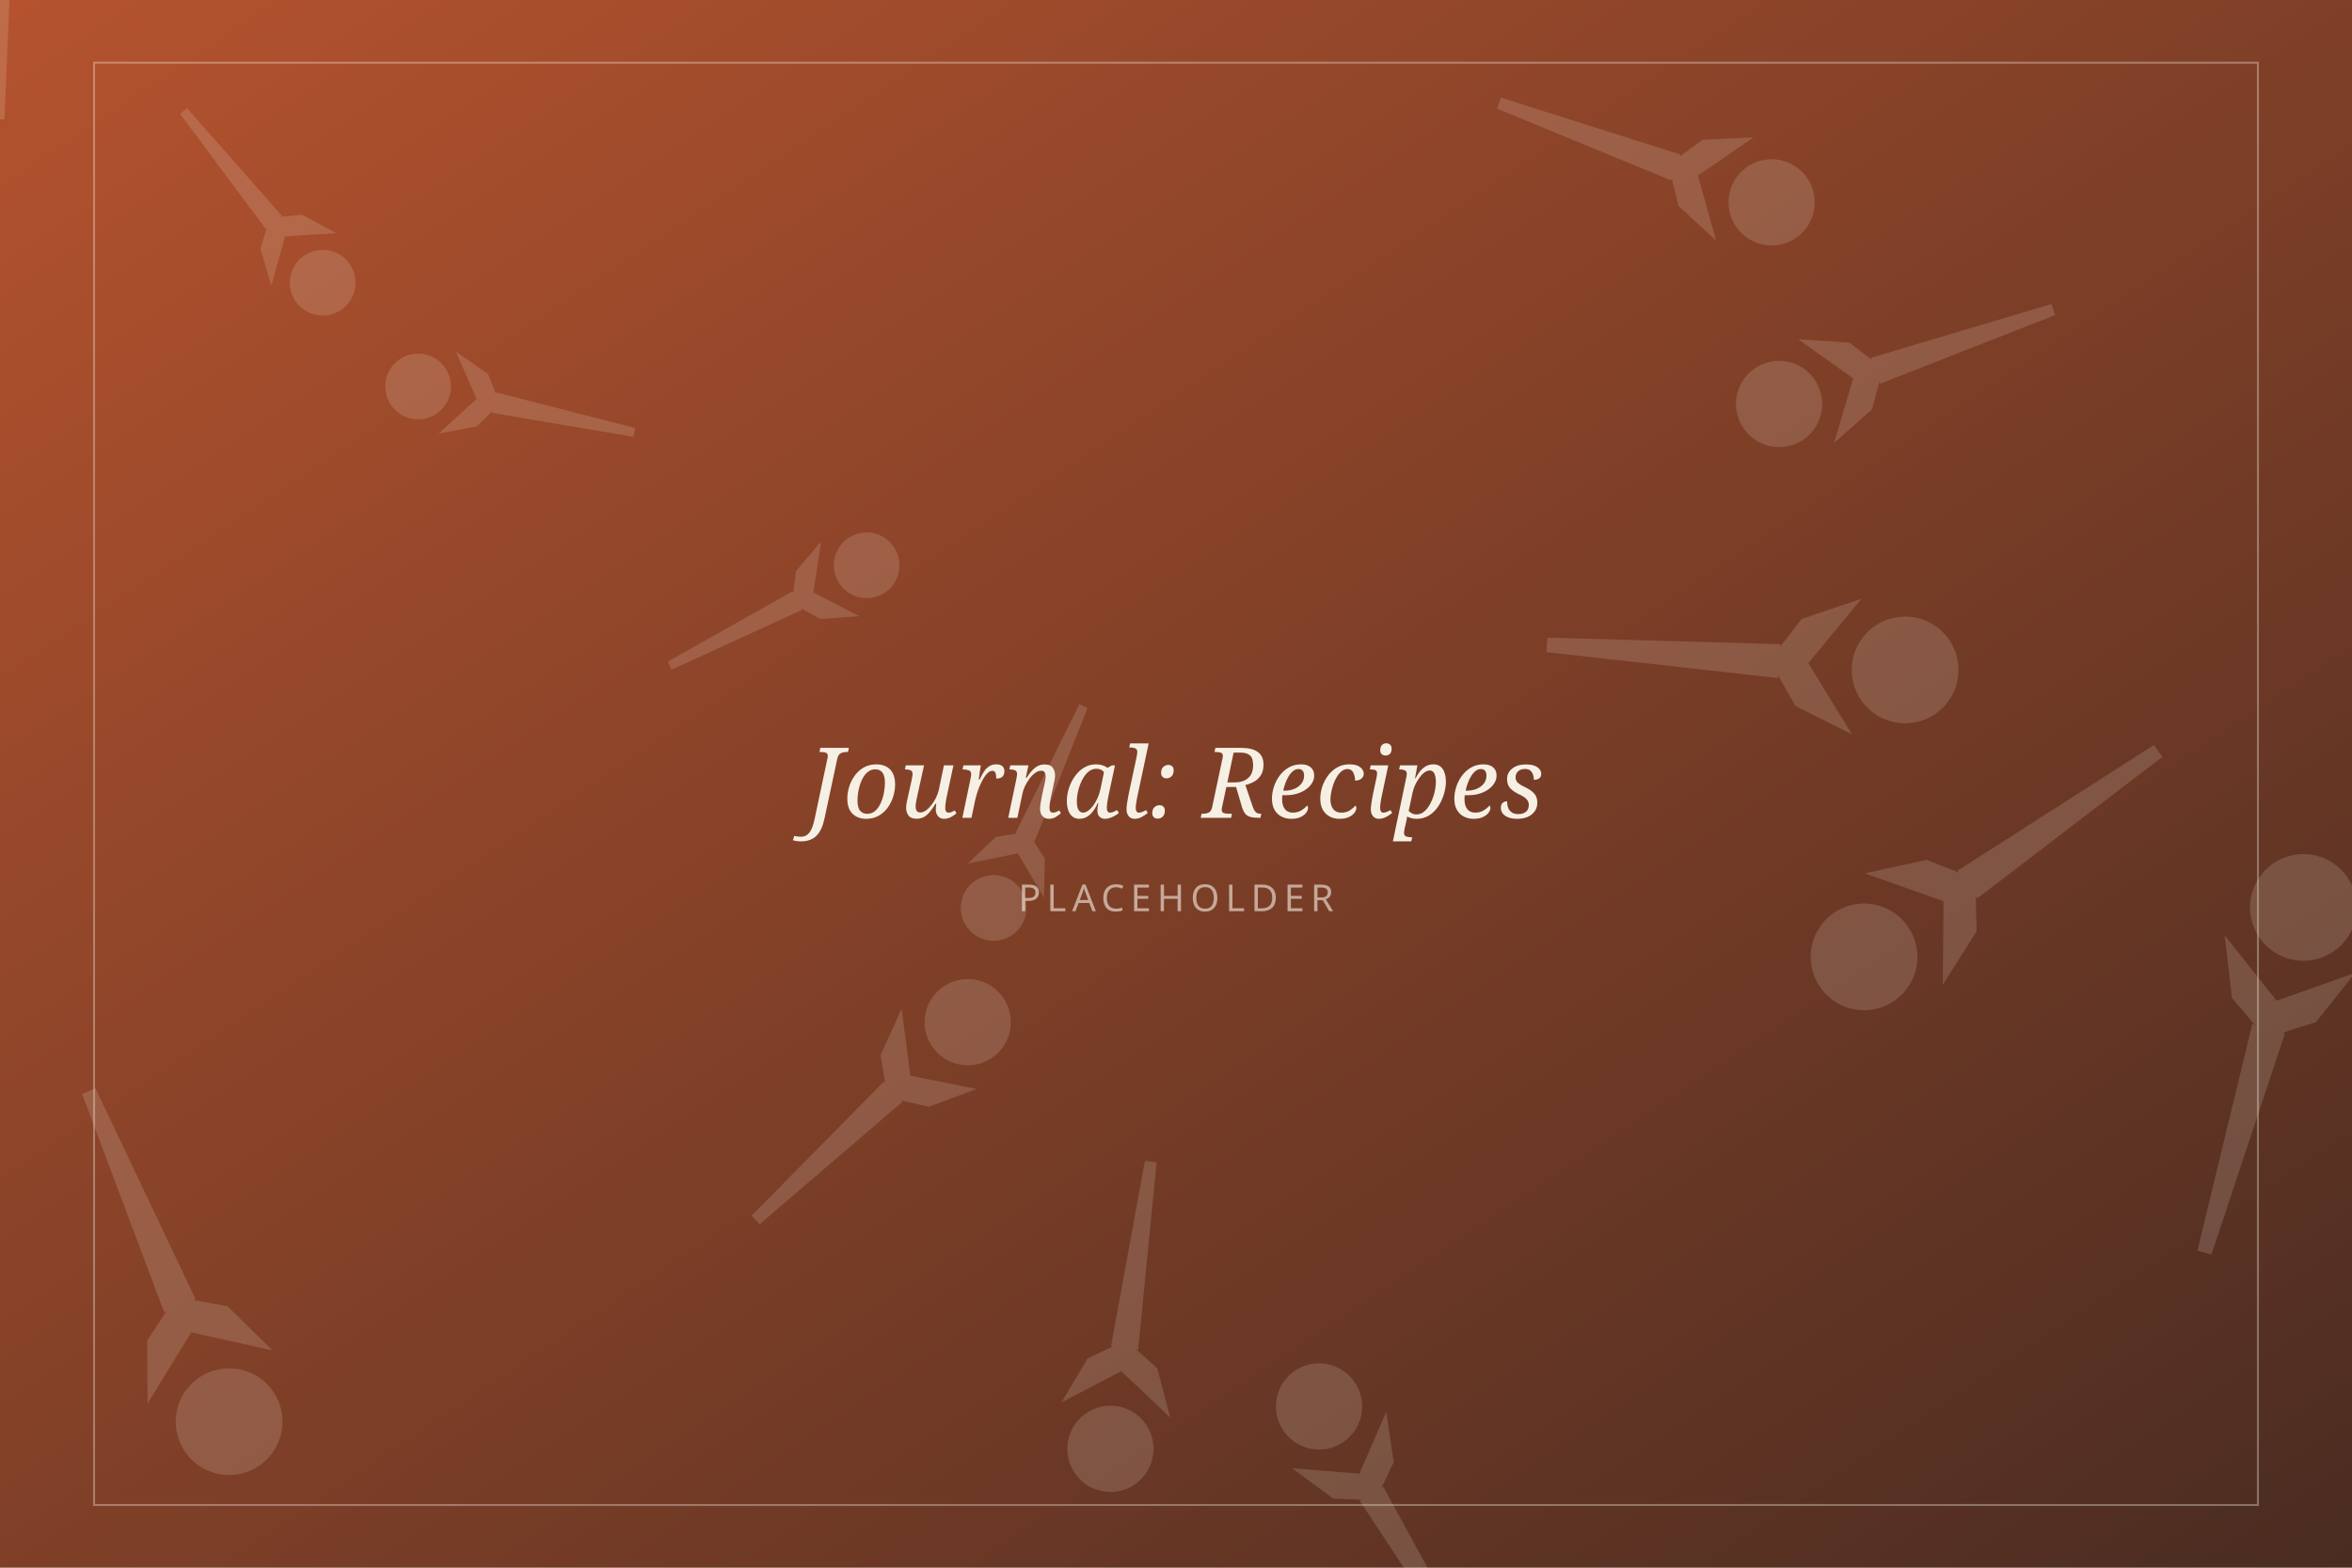
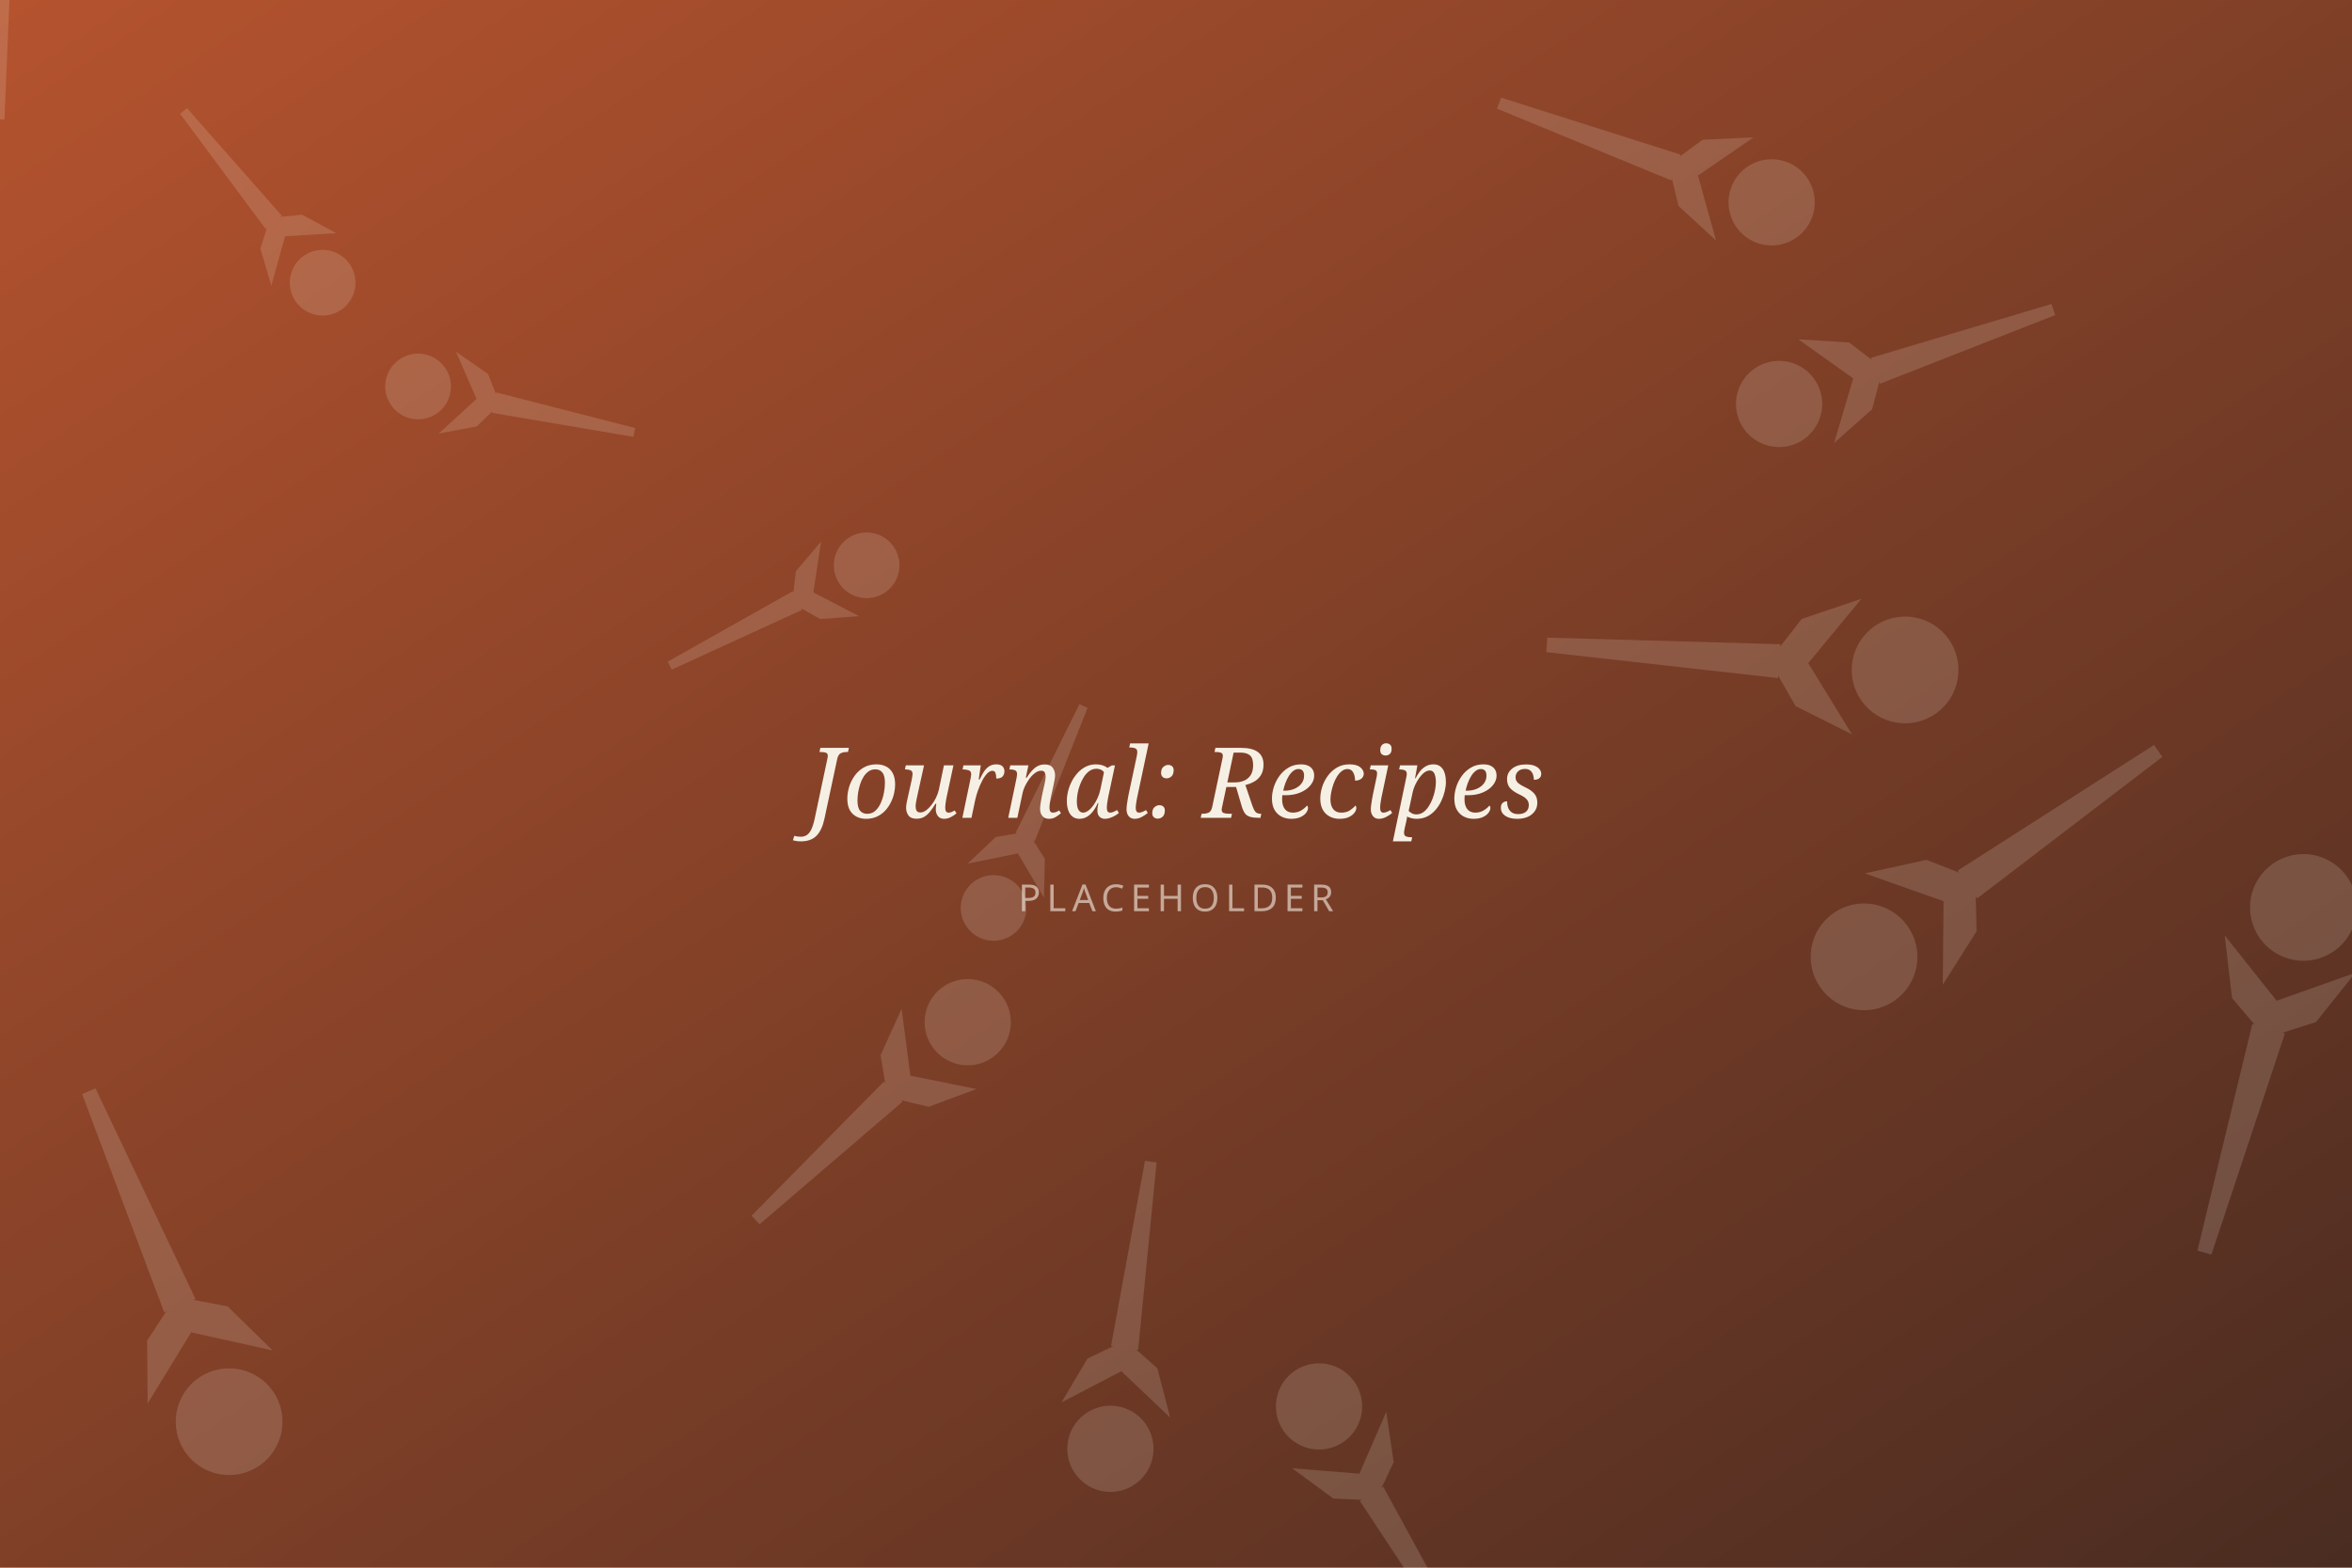
<svg xmlns="http://www.w3.org/2000/svg" width="1200" height="800" viewBox="0 0 1200 800">
  <defs>
    <linearGradient id="g" x1="0" y1="0" x2="1" y2="1">
      <stop offset="0" stop-color="#B5532E" />
      <stop offset="1" stop-color="#4A2C21" />
    </linearGradient>
  </defs>
  <rect width="1200" height="800" fill="url(#g)" />
  <g transform="translate(0 0) rotate(0) scale(1.52381)" fill="#F6F0E4" opacity="0.16">
    <circle cx="0" cy="-34" r="11" />
    <path d="M-14 -24 L0 -14 L14 -24 L9 -12 L0 -6 L-9 -12 Z" />
    <path d="M-3.5 -8 L3.5 -8 L1.5 40 L-1.5 40 Z" />
  </g>
  <g transform="translate(444 568) rotate(47) scale(2)" fill="#F6F0E4" opacity="0.16">
    <circle cx="0" cy="-34" r="11" />
    <path d="M-14 -24 L0 -14 L14 -24 L9 -12 L0 -6 L-9 -12 Z" />
    <path d="M-3.5 -8 L3.5 -8 L1.5 40 L-1.5 40 Z" />
  </g>
  <g transform="translate(888 336) rotate(94) scale(2.47619)" fill="#F6F0E4" opacity="0.16">
    <circle cx="0" cy="-34" r="11" />
    <path d="M-14 -24 L0 -14 L14 -24 L9 -12 L0 -6 L-9 -12 Z" />
    <path d="M-3.5 -8 L3.5 -8 L1.5 40 L-1.5 40 Z" />
  </g>
  <g transform="translate(132 104) rotate(141) scale(1.52381)" fill="#F6F0E4" opacity="0.16">
    <circle cx="0" cy="-34" r="11" />
    <path d="M-14 -24 L0 -14 L14 -24 L9 -12 L0 -6 L-9 -12 Z" />
    <path d="M-3.5 -8 L3.5 -8 L1.5 40 L-1.5 40 Z" />
  </g>
  <g transform="translate(576 672) rotate(188) scale(2)" fill="#F6F0E4" opacity="0.16">
    <circle cx="0" cy="-34" r="11" />
    <path d="M-14 -24 L0 -14 L14 -24 L9 -12 L0 -6 L-9 -12 Z" />
    <path d="M-3.5 -8 L3.5 -8 L1.5 40 L-1.5 40 Z" />
  </g>
  <g transform="translate(1020 440) rotate(235) scale(2.47619)" fill="#F6F0E4" opacity="0.16">
    <circle cx="0" cy="-34" r="11" />
    <path d="M-14 -24 L0 -14 L14 -24 L9 -12 L0 -6 L-9 -12 Z" />
    <path d="M-3.5 -8 L3.5 -8 L1.5 40 L-1.5 40 Z" />
  </g>
  <g transform="translate(264 208) rotate(282) scale(1.52381)" fill="#F6F0E4" opacity="0.16">
    <circle cx="0" cy="-34" r="11" />
    <path d="M-14 -24 L0 -14 L14 -24 L9 -12 L0 -6 L-9 -12 Z" />
    <path d="M-3.5 -8 L3.5 -8 L1.5 40 L-1.5 40 Z" />
  </g>
  <g transform="translate(708 776) rotate(329) scale(2)" fill="#F6F0E4" opacity="0.16">
    <circle cx="0" cy="-34" r="11" />
    <path d="M-14 -24 L0 -14 L14 -24 L9 -12 L0 -6 L-9 -12 Z" />
    <path d="M-3.5 -8 L3.5 -8 L1.5 40 L-1.5 40 Z" />
  </g>
  <g transform="translate(1152 544) rotate(16) scale(2.47619)" fill="#F6F0E4" opacity="0.16">
    <circle cx="0" cy="-34" r="11" />
    <path d="M-14 -24 L0 -14 L14 -24 L9 -12 L0 -6 L-9 -12 Z" />
    <path d="M-3.5 -8 L3.5 -8 L1.5 40 L-1.5 40 Z" />
  </g>
  <g transform="translate(396 312) rotate(63) scale(1.52381)" fill="#F6F0E4" opacity="0.16">
    <circle cx="0" cy="-34" r="11" />
    <path d="M-14 -24 L0 -14 L14 -24 L9 -12 L0 -6 L-9 -12 Z" />
    <path d="M-3.5 -8 L3.5 -8 L1.5 40 L-1.5 40 Z" />
  </g>
  <g transform="translate(840 80) rotate(110) scale(2)" fill="#F6F0E4" opacity="0.16">
    <circle cx="0" cy="-34" r="11" />
    <path d="M-14 -24 L0 -14 L14 -24 L9 -12 L0 -6 L-9 -12 Z" />
    <path d="M-3.5 -8 L3.5 -8 L1.5 40 L-1.5 40 Z" />
  </g>
  <g transform="translate(84 648) rotate(157) scale(2.47619)" fill="#F6F0E4" opacity="0.16">
    <circle cx="0" cy="-34" r="11" />
    <path d="M-14 -24 L0 -14 L14 -24 L9 -12 L0 -6 L-9 -12 Z" />
    <path d="M-3.5 -8 L3.5 -8 L1.5 40 L-1.5 40 Z" />
  </g>
  <g transform="translate(528 416) rotate(204) scale(1.52381)" fill="#F6F0E4" opacity="0.16">
    <circle cx="0" cy="-34" r="11" />
    <path d="M-14 -24 L0 -14 L14 -24 L9 -12 L0 -6 L-9 -12 Z" />
    <path d="M-3.5 -8 L3.5 -8 L1.5 40 L-1.5 40 Z" />
  </g>
  <g transform="translate(972 184) rotate(251) scale(2)" fill="#F6F0E4" opacity="0.16">
    <circle cx="0" cy="-34" r="11" />
    <path d="M-14 -24 L0 -14 L14 -24 L9 -12 L0 -6 L-9 -12 Z" />
    <path d="M-3.5 -8 L3.5 -8 L1.5 40 L-1.5 40 Z" />
  </g>
-   <rect x="48" y="32" width="1104" height="736" fill="none" stroke="#F6F0E4" stroke-opacity="0.35" stroke-width="1" />
  <text x="50%" y="50%" text-anchor="middle" dominant-baseline="middle" fill="#F6F0E4" font-family="Georgia, serif" font-size="50" font-style="italic">Journal: Recipes</text>
  <text x="50%" y="465" text-anchor="middle" fill="#F6F0E4" fill-opacity="0.6" font-family="system-ui, sans-serif" font-size="19" letter-spacing="3">PLACEHOLDER</text>
</svg>
